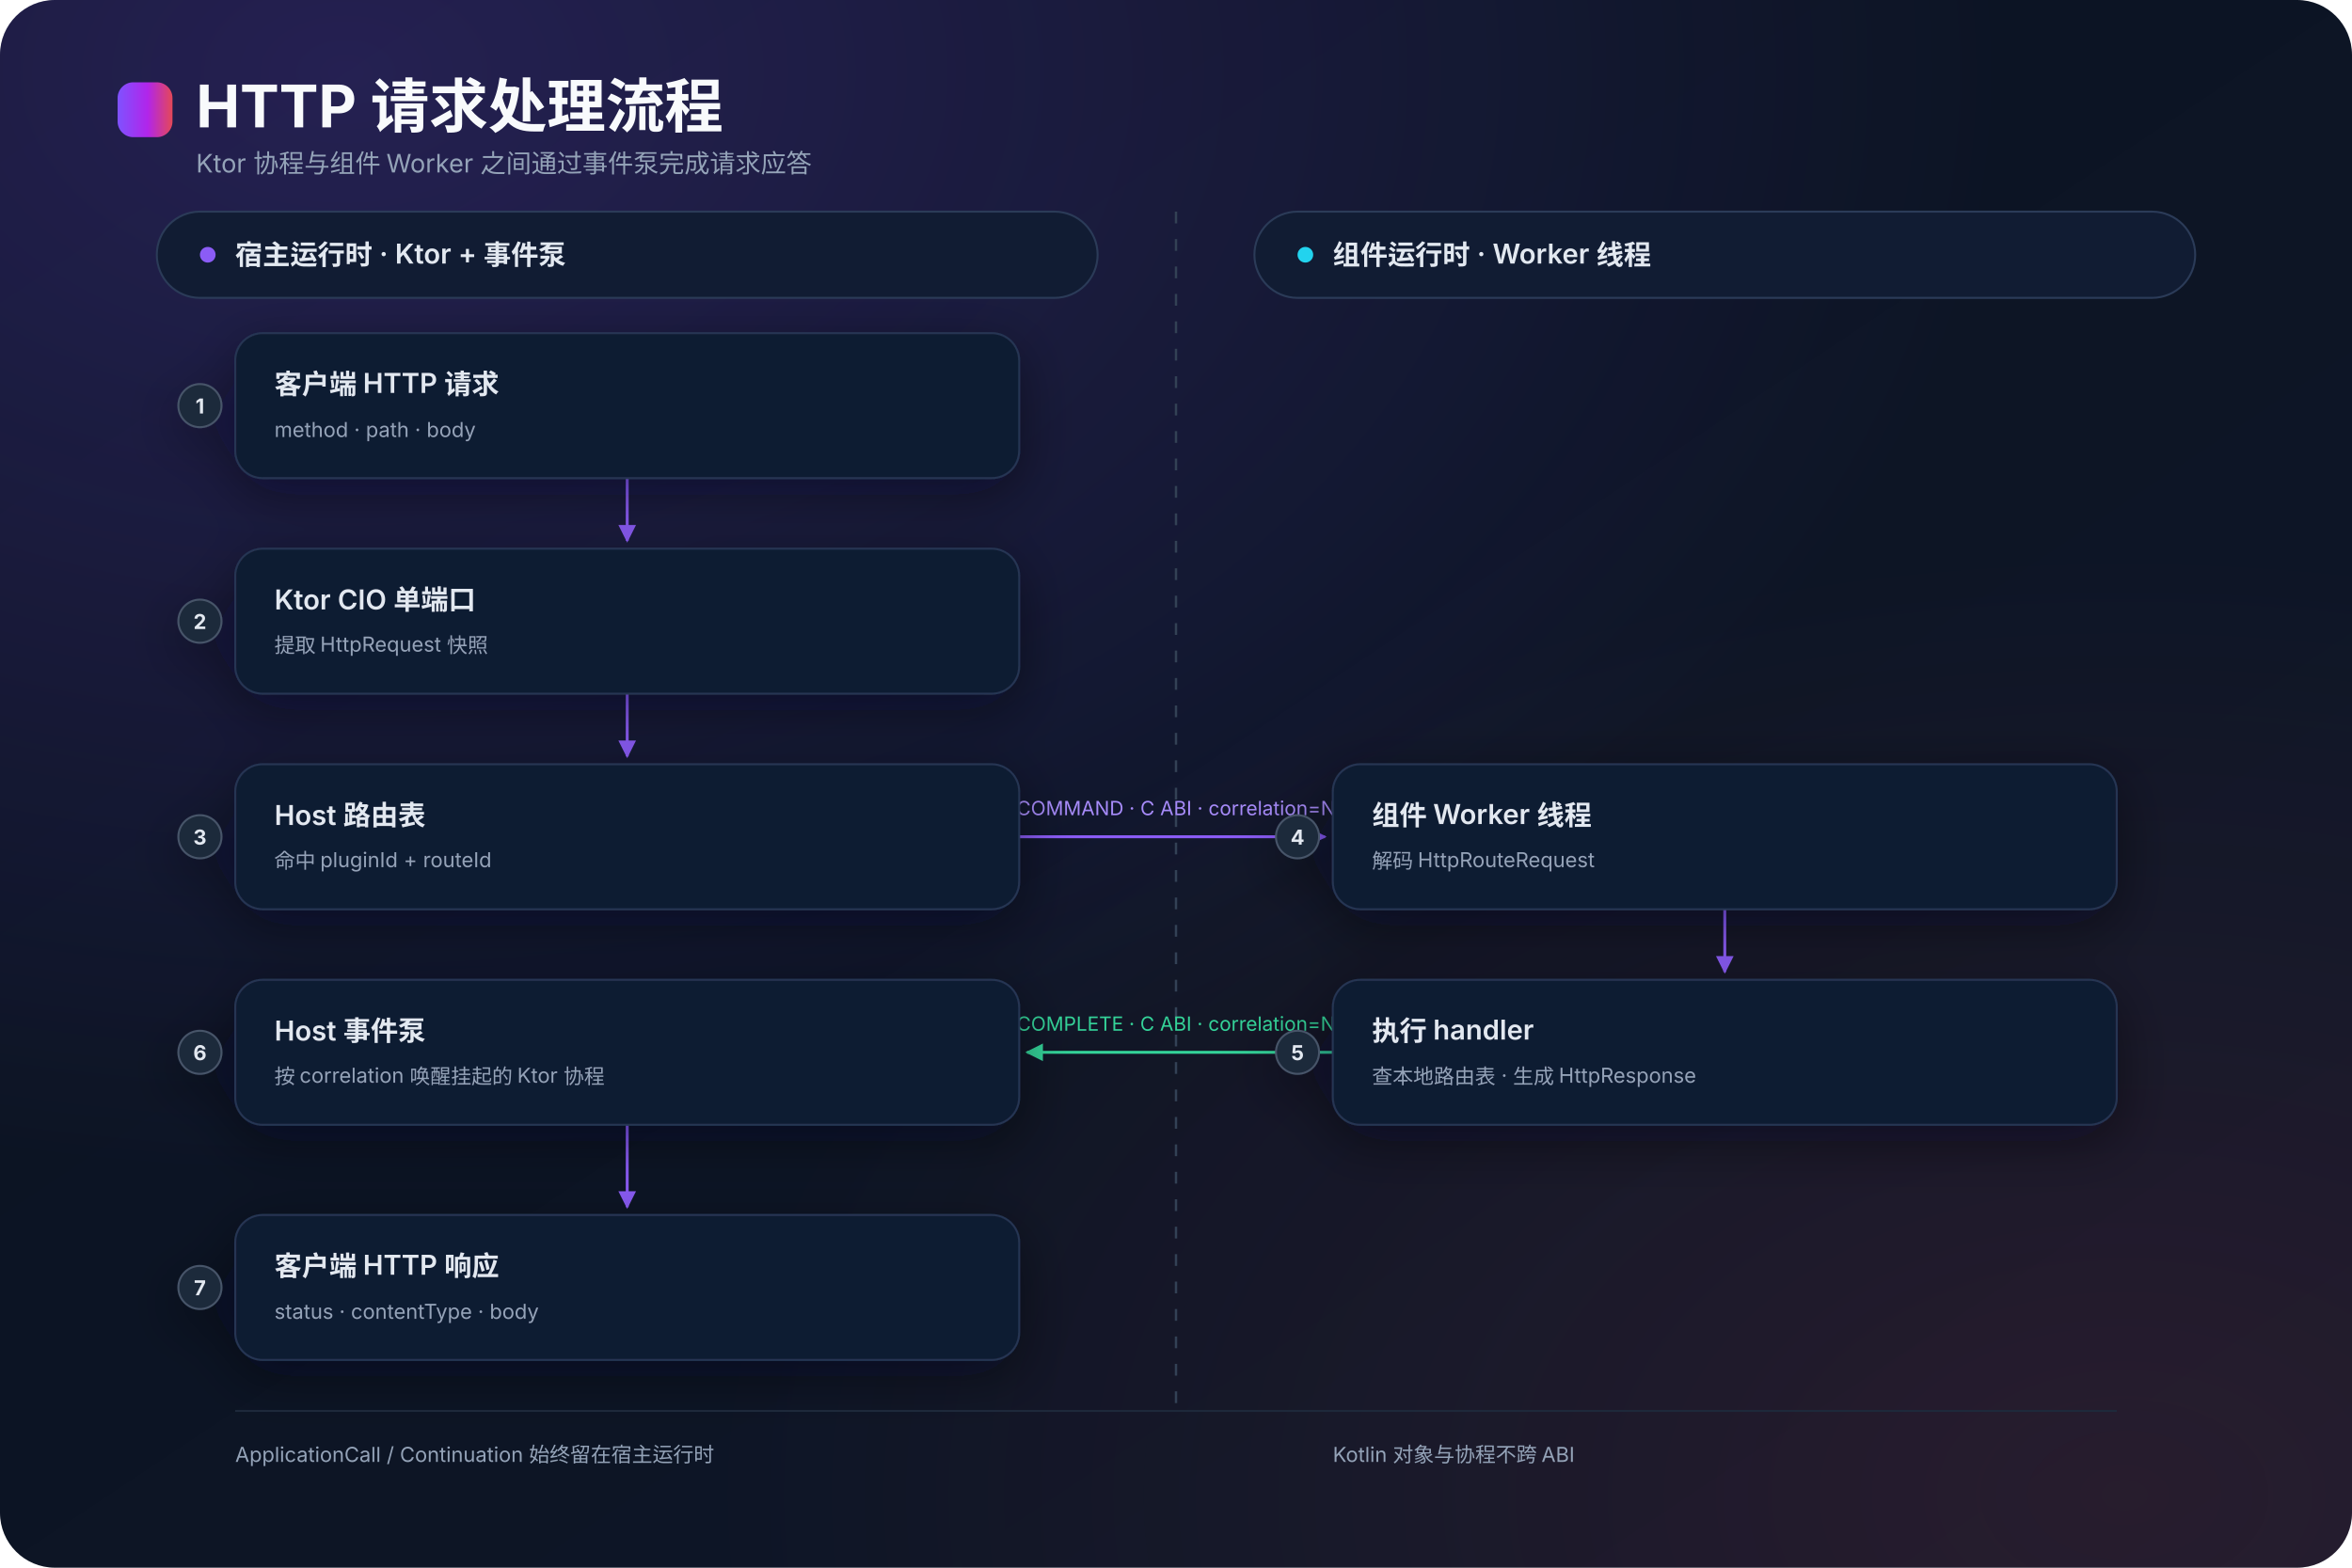
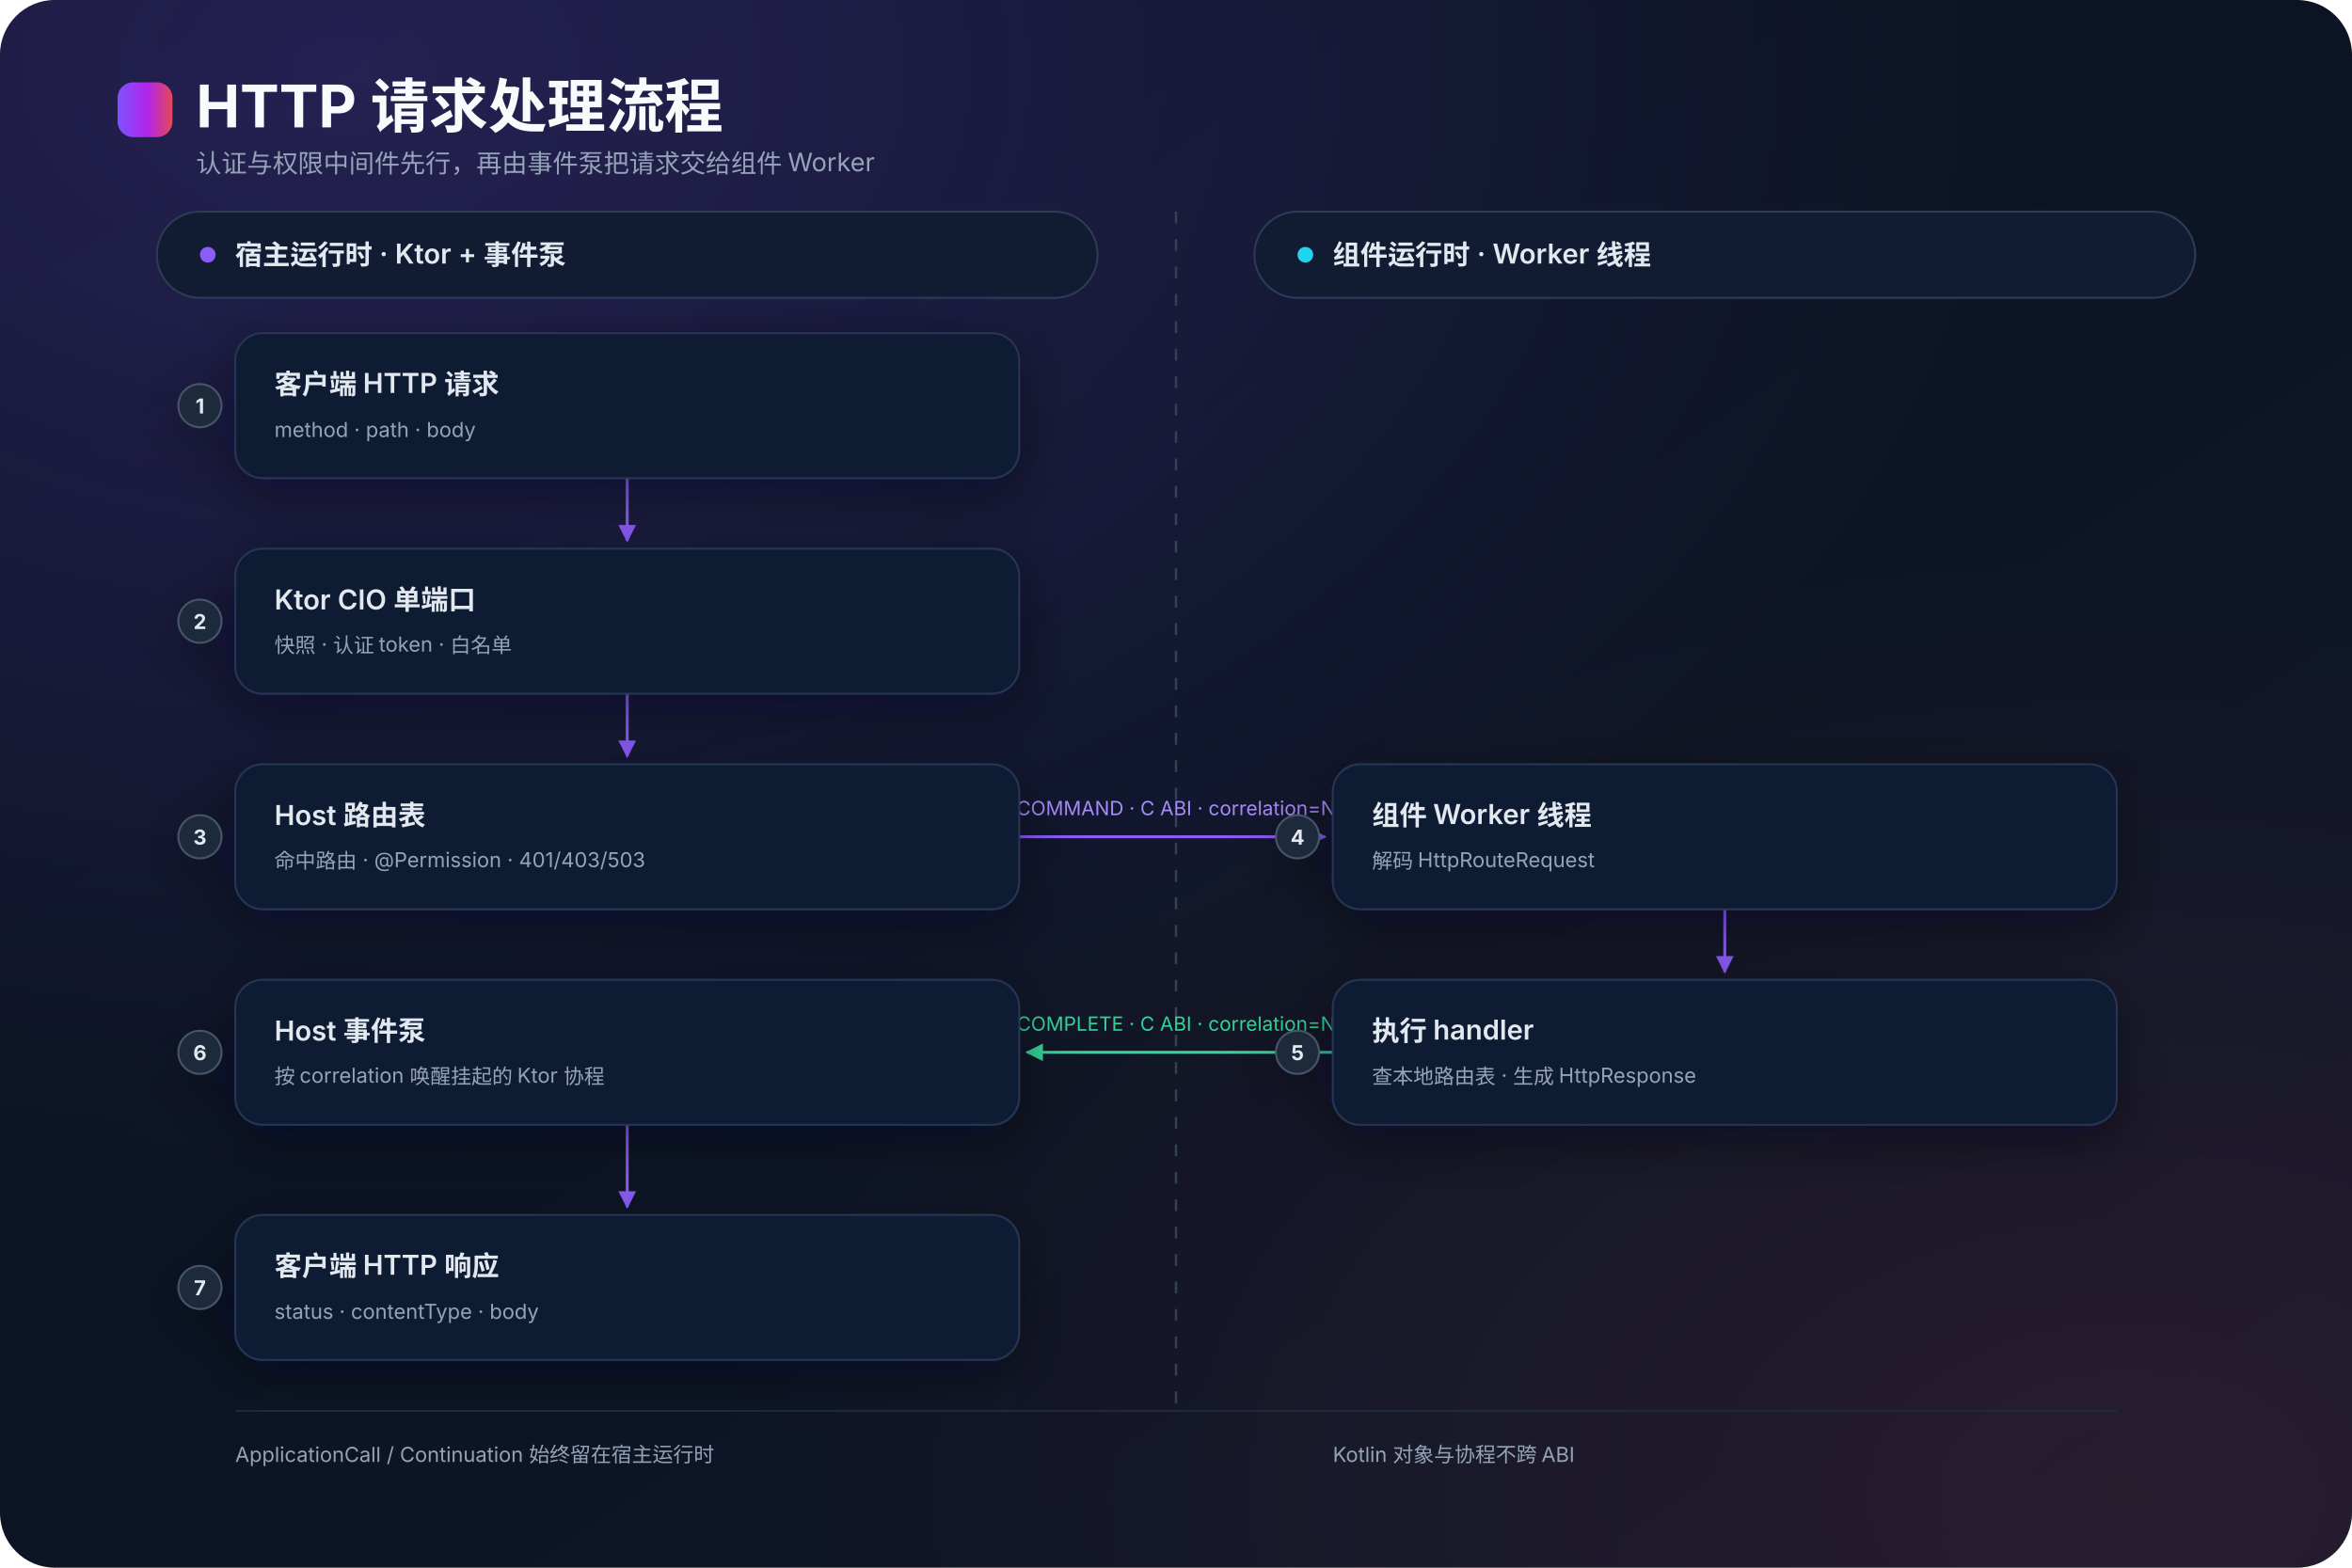
<svg xmlns="http://www.w3.org/2000/svg" width="1200" height="800" viewBox="0 0 1200 800" role="img" aria-labelledby="title desc">
  <defs>
    <linearGradient id="bg" x1="0" y1="0" x2="1" y2="1">
      <stop offset="0" stop-color="#0B1220" />
      <stop offset="1" stop-color="#0E1729" />
    </linearGradient>
    <linearGradient id="accent" x1="0" y1="0" x2="1" y2="0">
      <stop offset="0" stop-color="#7F52FF" />
      <stop offset="0.55" stop-color="#B125EA" />
      <stop offset="1" stop-color="#E44857" />
    </linearGradient>
    <radialGradient id="glowA" cx="0.15" cy="0.05" r="0.7">
      <stop offset="0" stop-color="#7F52FF" stop-opacity="0.22" />
      <stop offset="1" stop-color="#7F52FF" stop-opacity="0" />
    </radialGradient>
    <radialGradient id="glowB" cx="0.9" cy="0.95" r="0.6">
      <stop offset="0" stop-color="#E44857" stop-opacity="0.12" />
      <stop offset="1" stop-color="#E44857" stop-opacity="0" />
    </radialGradient>
    <filter id="shadow" x="-20%" y="-20%" width="140%" height="140%">
      <feDropShadow dx="0" dy="8" stdDeviation="14" flood-color="#020617" flood-opacity="0.45" />
    </filter>
    <marker id="arrow" viewBox="0 0 10 10" refX="9" refY="5" markerWidth="6" markerHeight="6" orient="auto-start-reverse">
      <path d="M 0 0 L 10 5 L 0 10 z" fill="#8B5CF6" />
    </marker>
    <marker id="arrowGreen" viewBox="0 0 10 10" refX="9" refY="5" markerWidth="6" markerHeight="6" orient="auto-start-reverse">
      <path d="M 0 0 L 10 5 L 0 10 z" fill="#34D399" />
    </marker>
    <style>
      .title { font-family: Inter, "Segoe UI", "Noto Sans SC", "Microsoft YaHei", sans-serif; font-size: 30px; font-weight: 700; fill: #F8FAFC; }
      .subtitle { font-family: Inter, "Segoe UI", "Noto Sans SC", "Microsoft YaHei", sans-serif; font-size: 13px; fill: #94A3B8; }
      .h3 { font-family: Inter, "Segoe UI", "Noto Sans SC", "Microsoft YaHei", sans-serif; font-size: 14px; font-weight: 600; fill: #E2E8F0; }
      .body { font-family: Inter, "Segoe UI", "Noto Sans SC", "Microsoft YaHei", sans-serif; font-size: 10.5px; fill: #94A3B8; }
      .bodyBright { font-family: Inter, "Segoe UI", "Noto Sans SC", "Microsoft YaHei", sans-serif; font-size: 10.5px; fill: #CBD5E1; }
      .micro { font-family: Inter, "Segoe UI", "Noto Sans SC", "Microsoft YaHei", sans-serif; font-size: 9.5px; fill: #64748B; }
      .step { font-family: Inter, "Segoe UI", "Noto Sans SC", "Microsoft YaHei", sans-serif; font-size: 10.5px; font-weight: 700; fill: #E2E8F0; }
      .accentText { font-family: Inter, "Segoe UI", "Noto Sans SC", "Microsoft YaHei", sans-serif; font-size: 10px; fill: #A78BFA; }
      .greenText { font-family: Inter, "Segoe UI", "Noto Sans SC", "Microsoft YaHei", sans-serif; font-size: 10px; fill: #34D399; }
    </style>
  </defs>
  <rect width="1200" height="800" rx="28" fill="url(#bg)" />
  <rect width="1200" height="800" rx="28" fill="url(#glowA)" />
  <rect width="1200" height="800" rx="28" fill="url(#glowB)" />
  <rect x="60" y="42" width="28" height="28" rx="8" fill="url(#accent)" />
  <text x="100" y="65" class="title">HTTP 请求处理流程</text>
-   <text x="100" y="88" class="subtitle">Ktor 协程与组件 Worker 之间通过事件泵完成请求应答</text>
+   <text x="100" y="88" class="subtitle">认证与权限中间件先行，再由事件泵把请求交给组件 Worker</text>
  <rect x="80" y="108" width="480" height="44" rx="22" fill="#111C33" stroke="#2B3B58" />
  <circle cx="106" cy="130" r="4" fill="#8B5CF6" />
  <text x="120" y="135" class="h3">宿主运行时 · Ktor + 事件泵</text>
  <rect x="640" y="108" width="480" height="44" rx="22" fill="#111C33" stroke="#2B3B58" />
  <circle cx="666" cy="130" r="4" fill="#22D3EE" />
  <text x="680" y="135" class="h3">组件运行时 · Worker 线程</text>
  <line x1="600" y1="108" x2="600" y2="720" stroke="#334155" stroke-width="1.2" stroke-dasharray="6 8" />
  <line x1="320" y1="244" x2="320" y2="276" stroke="#8B5CF6" stroke-width="1.5" marker-end="url(#arrow)" />
  <line x1="320" y1="354" x2="320" y2="386" stroke="#8B5CF6" stroke-width="1.5" marker-end="url(#arrow)" />
  <line x1="520" y1="427" x2="676" y2="427" stroke="#8B5CF6" stroke-width="1.5" marker-end="url(#arrow)" />
  <line x1="880" y1="464" x2="880" y2="496" stroke="#8B5CF6" stroke-width="1.5" marker-end="url(#arrow)" />
  <line x1="680" y1="537" x2="524" y2="537" stroke="#34D399" stroke-width="1.5" marker-end="url(#arrowGreen)" />
  <line x1="320" y1="574" x2="320" y2="616" stroke="#8B5CF6" stroke-width="1.5" marker-end="url(#arrow)" />
  <text x="600" y="416" text-anchor="middle" class="accentText">COMMAND · C ABI · correlation=N</text>
  <text x="600" y="526" text-anchor="middle" class="greenText">COMPLETE · C ABI · correlation=N</text>
  <g filter="url(#shadow)">
    <rect x="120" y="170" width="400" height="74" rx="14" fill="#111C33" stroke="#253653" />
    <circle cx="102" cy="207" r="11" fill="#1E293B" stroke="#475569" />
    <text x="102" y="211" text-anchor="middle" class="step">1</text>
    <text x="140" y="201" class="h3">客户端 HTTP 请求</text>
    <text x="140" y="223" class="body">method · path · body</text>
    <rect x="120" y="280" width="400" height="74" rx="14" fill="#111C33" stroke="#253653" />
    <circle cx="102" cy="317" r="11" fill="#1E293B" stroke="#475569" />
    <text x="102" y="321" text-anchor="middle" class="step">2</text>
    <text x="140" y="311" class="h3">Ktor CIO 单端口</text>
-     <text x="140" y="333" class="body">提取 HttpRequest 快照</text>
+     <text x="140" y="333" class="body">快照 · 认证 token · 白名单</text>
    <rect x="120" y="390" width="400" height="74" rx="14" fill="#111C33" stroke="#253653" />
    <circle cx="102" cy="427" r="11" fill="#1E293B" stroke="#475569" />
    <text x="102" y="431" text-anchor="middle" class="step">3</text>
    <text x="140" y="421" class="h3">Host 路由表</text>
-     <text x="140" y="443" class="body">命中 pluginId + routeId</text>
+     <text x="140" y="443" class="body">命中路由 · @Permission · 401/403/503</text>
    <rect x="680" y="390" width="400" height="74" rx="14" fill="#111C33" stroke="#253653" />
    <circle cx="662" cy="427" r="11" fill="#1E293B" stroke="#475569" />
    <text x="662" y="431" text-anchor="middle" class="step">4</text>
    <text x="700" y="421" class="h3">组件 Worker 线程</text>
    <text x="700" y="443" class="body">解码 HttpRouteRequest</text>
    <rect x="680" y="500" width="400" height="74" rx="14" fill="#111C33" stroke="#253653" />
    <circle cx="662" cy="537" r="11" fill="#1E293B" stroke="#475569" />
    <text x="662" y="541" text-anchor="middle" class="step">5</text>
    <text x="700" y="531" class="h3">执行 handler</text>
    <text x="700" y="553" class="body">查本地路由表 · 生成 HttpResponse</text>
    <rect x="120" y="500" width="400" height="74" rx="14" fill="#111C33" stroke="#253653" />
    <circle cx="102" cy="537" r="11" fill="#1E293B" stroke="#475569" />
    <text x="102" y="541" text-anchor="middle" class="step">6</text>
    <text x="140" y="531" class="h3">Host 事件泵</text>
    <text x="140" y="553" class="body">按 correlation 唤醒挂起的 Ktor 协程</text>
    <rect x="120" y="620" width="400" height="74" rx="14" fill="#111C33" stroke="#253653" />
    <circle cx="102" cy="657" r="11" fill="#1E293B" stroke="#475569" />
    <text x="102" y="661" text-anchor="middle" class="step">7</text>
    <text x="140" y="651" class="h3">客户端 HTTP 响应</text>
    <text x="140" y="673" class="body">status · contentType · body</text>
  </g>
  <line x1="120" y1="720" x2="1080" y2="720" stroke="#1E293B" />
  <text x="120" y="746" class="body">ApplicationCall / Continuation 始终留在宿主运行时</text>
  <text x="680" y="746" class="body">Kotlin 对象与协程不跨 ABI</text>
</svg>
